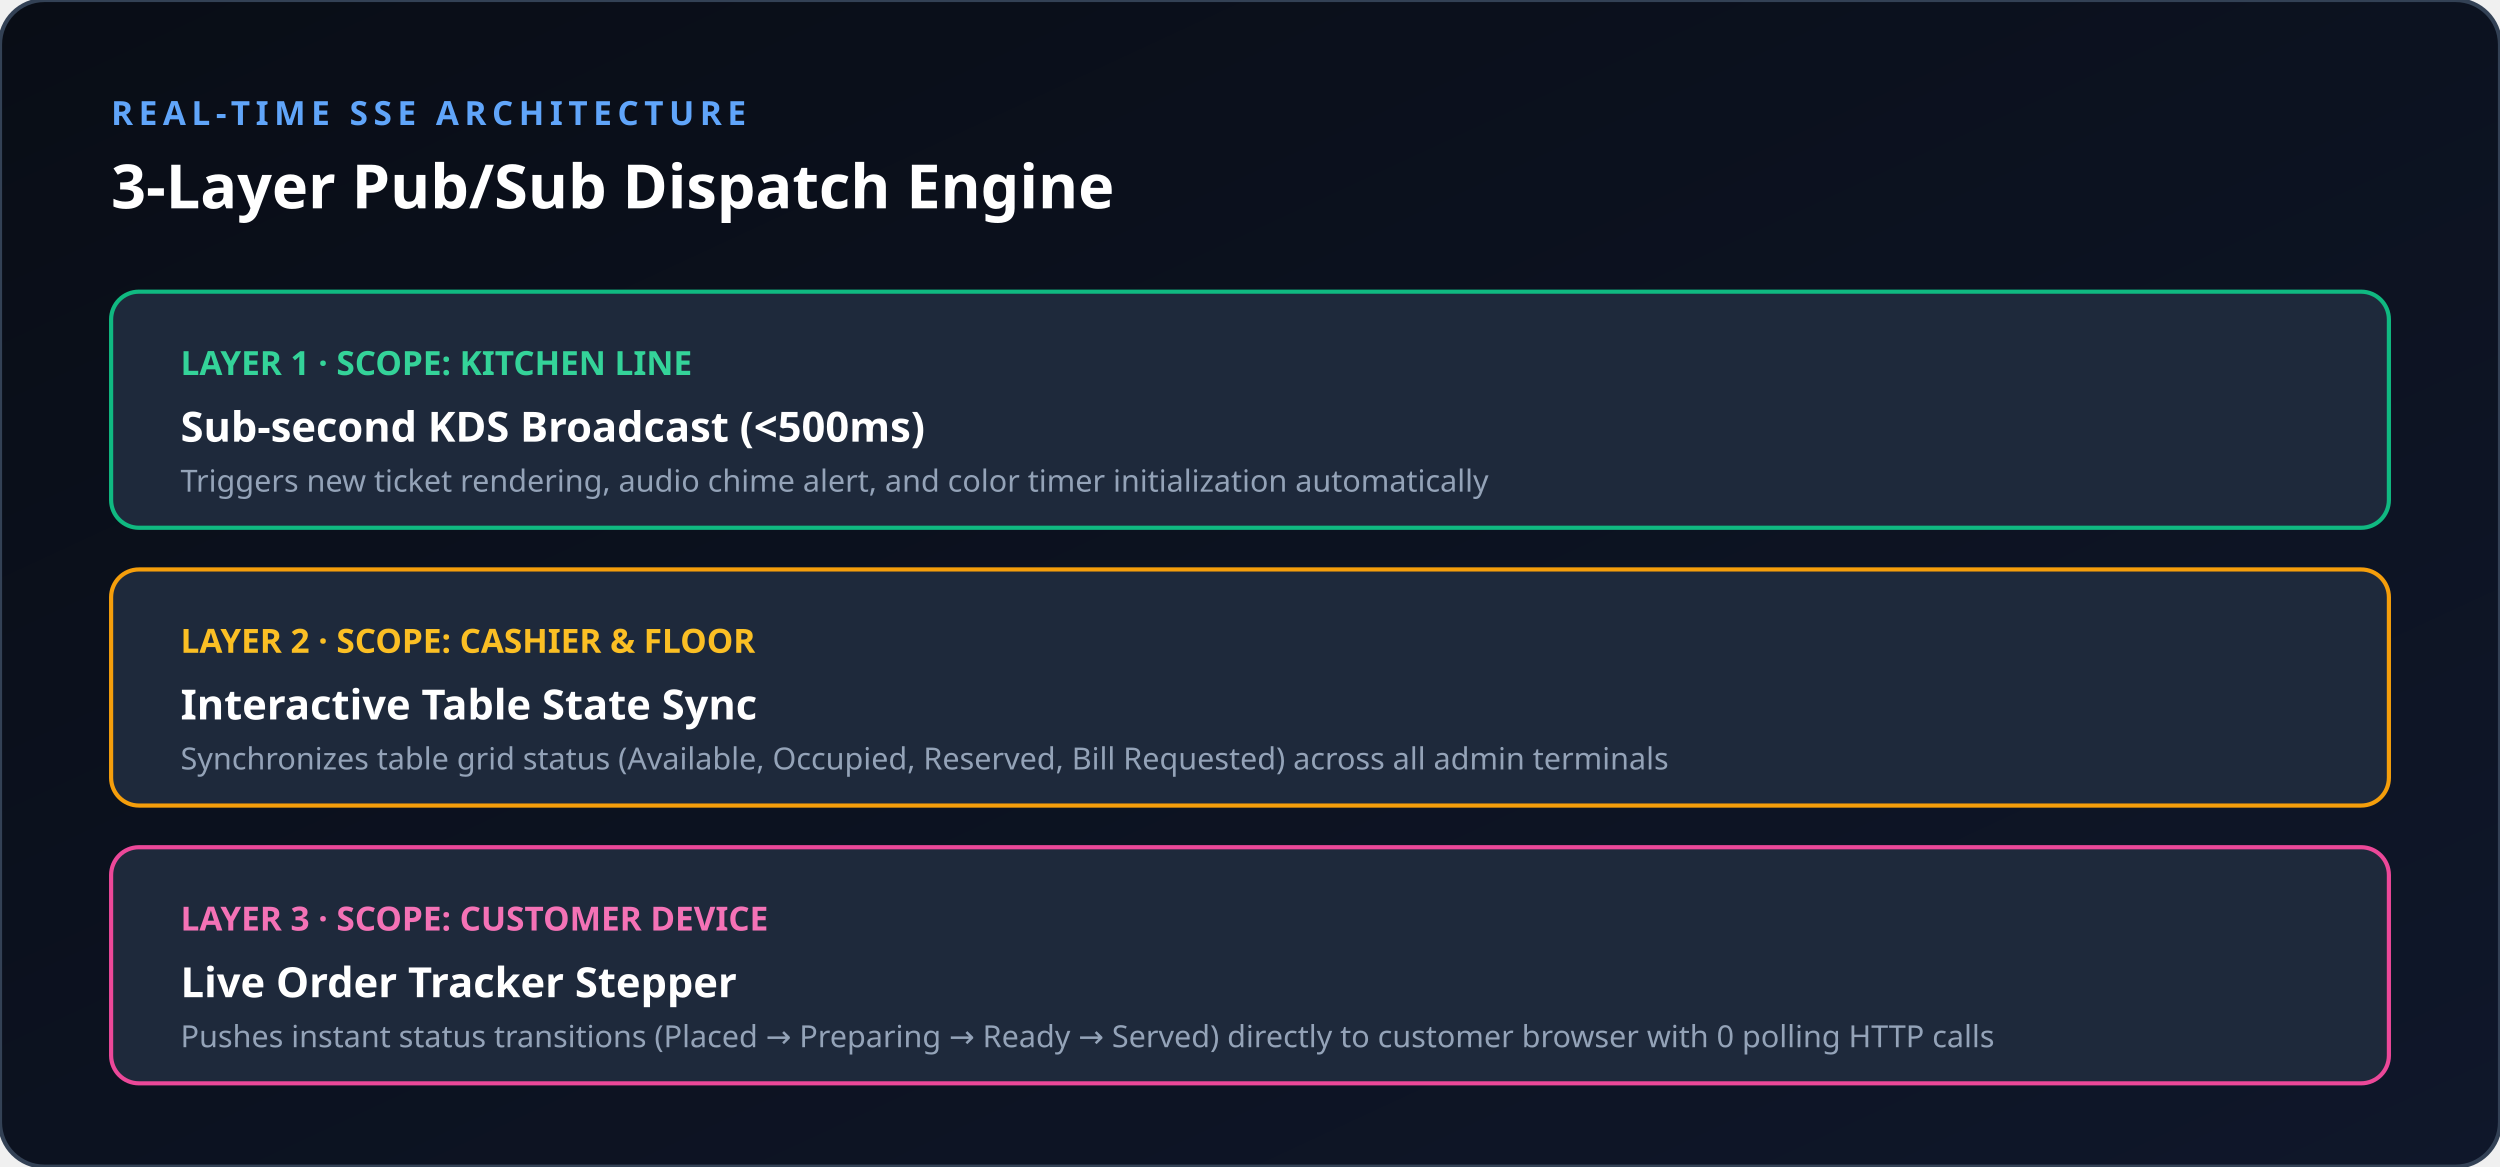
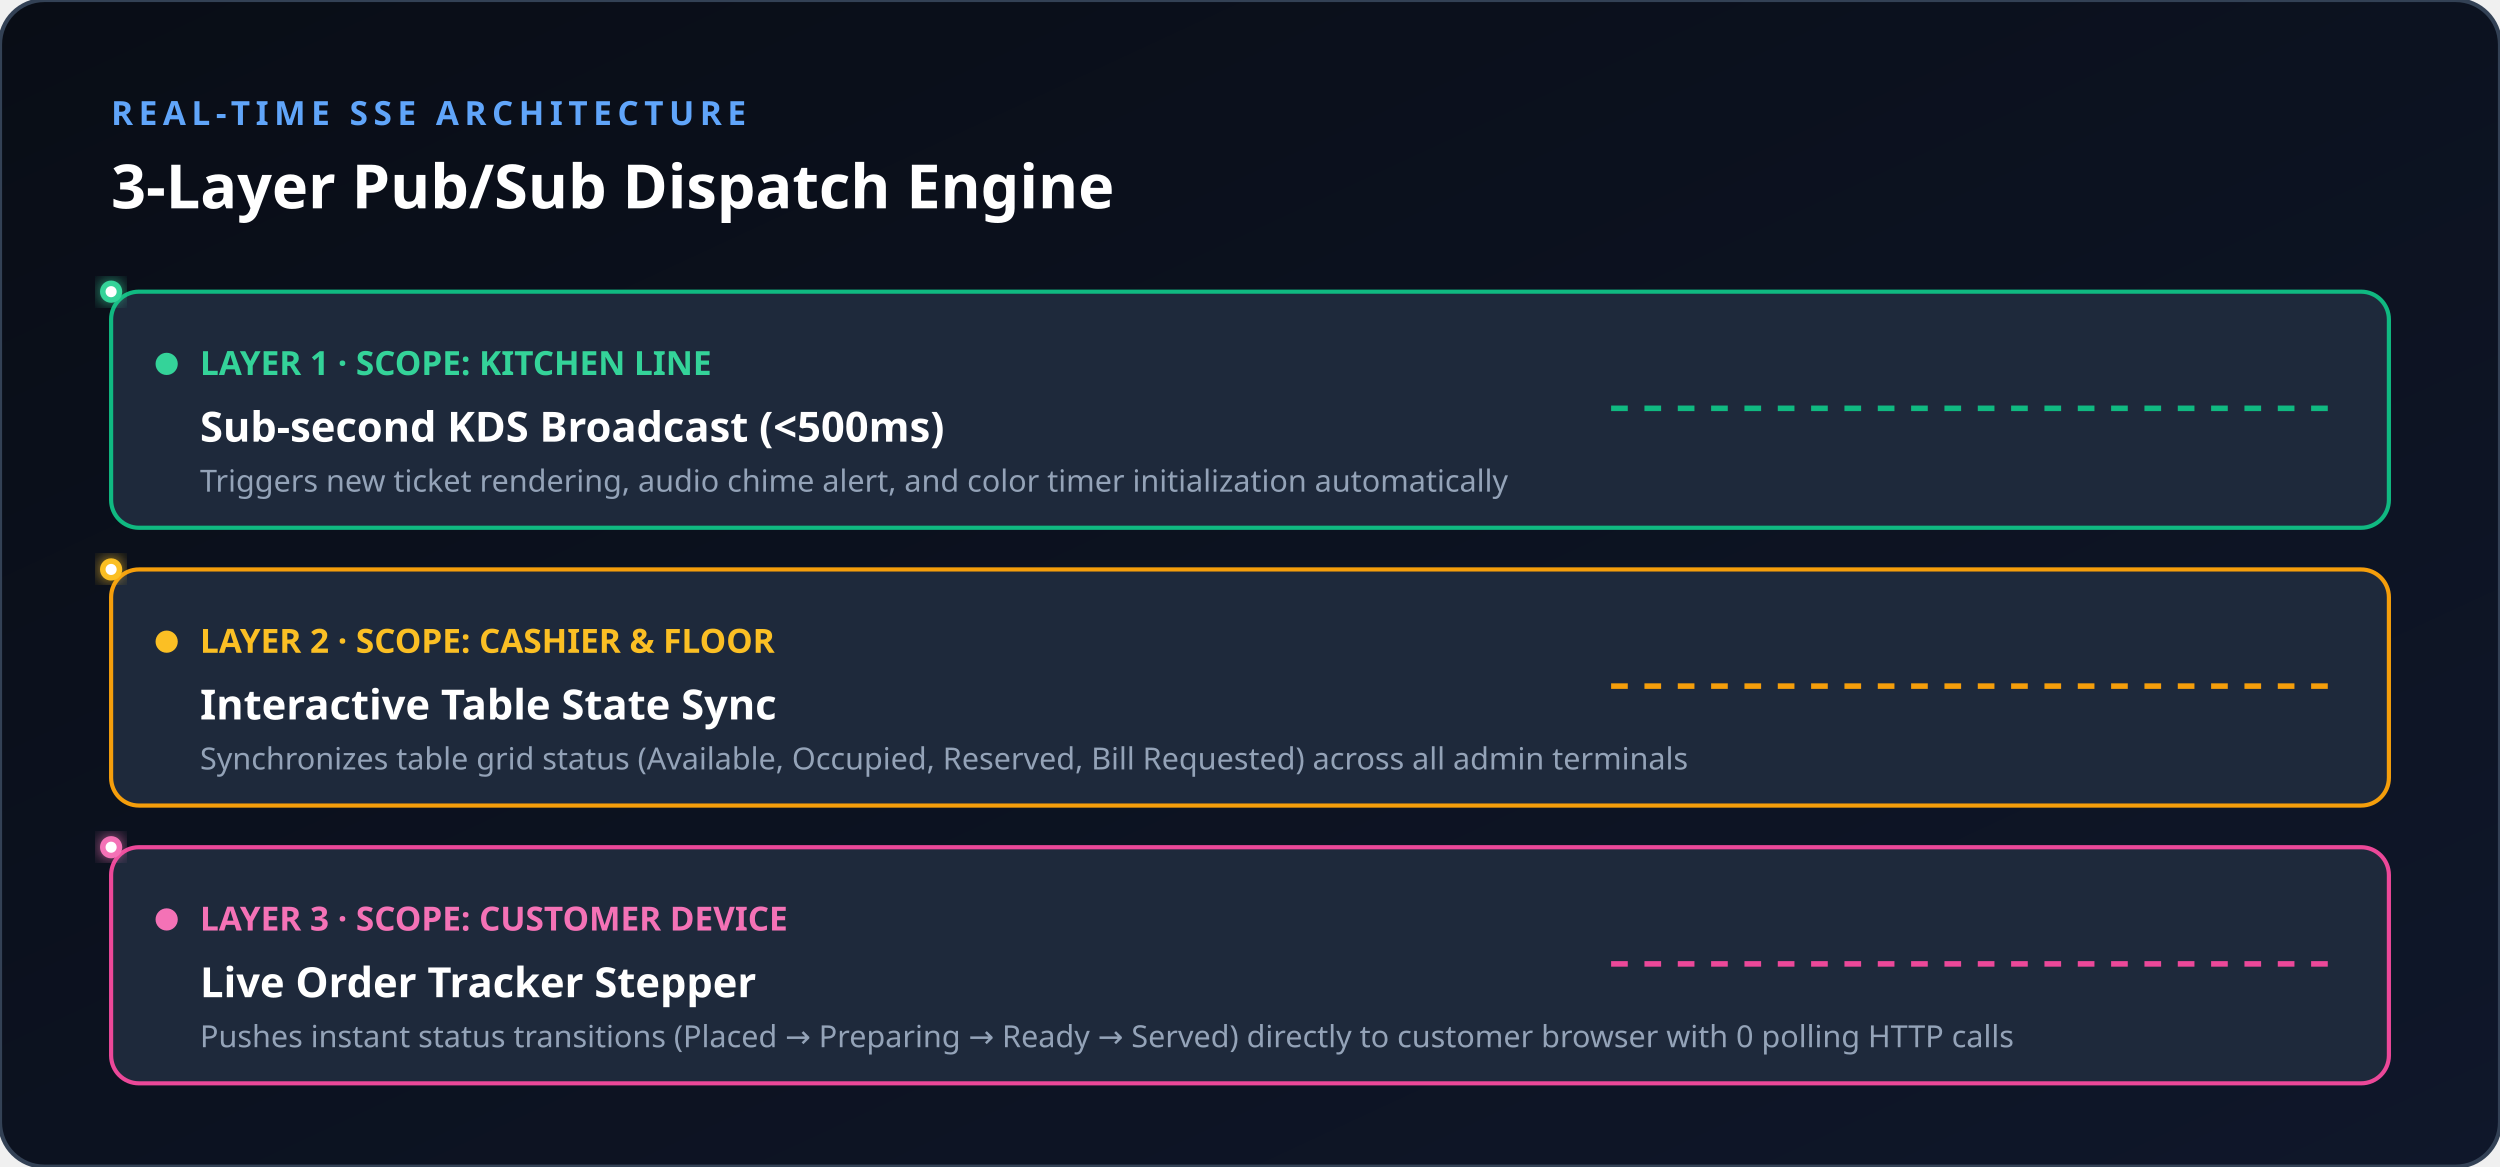
<svg xmlns="http://www.w3.org/2000/svg" viewBox="0 0 900 420" width="100%">
  <defs>
    <linearGradient id="bg-grad-rt" x1="0%" y1="0%" x2="100%" y2="100%">
      <stop offset="0%" stop-color="#090D16" />
      <stop offset="100%" stop-color="#0F172A" />
    </linearGradient>
+     <filter id="glow-green-rt" x="-20%" y="-20%" width="140%" height="140%">
+       <feGaussianBlur stdDeviation="3" result="blur" />
+       <feComposite in="SourceGraphic" in2="blur" operator="over" />
+     </filter>
+     <filter id="glow-amber-rt" x="-20%" y="-20%" width="140%" height="140%">
+       <feGaussianBlur stdDeviation="3" result="blur" />
+       <feComposite in="SourceGraphic" in2="blur" operator="over" />
+     </filter>
+     <filter id="glow-pink-rt" x="-20%" y="-20%" width="140%" height="140%">
+       <feGaussianBlur stdDeviation="3" result="blur" />
+       <feComposite in="SourceGraphic" in2="blur" operator="over" />
+     </filter>
+     <style>
+       @keyframes dash-right {
+         to {
+           stroke-dashoffset: -30;
+         }
+       }
+       @keyframes dot-blink {
+         0%, 100% { opacity: 1; transform: scale(1); }
+         50% { opacity: 0.2; transform: scale(0.8); }
+       }
+       .stream-line-green {
+         stroke: #10B981;
+         stroke-width: 2;
+         stroke-dasharray: 6 6;
+         animation: dash-right 1s linear infinite;
+       }
+       .stream-line-amber {
+         stroke: #F59E0B;
+         stroke-width: 2;
+         stroke-dasharray: 6 6;
+         animation: dash-right 1s linear infinite;
+       }
+       .stream-line-pink {
+         stroke: #EC4899;
+         stroke-width: 2;
+         stroke-dasharray: 6 6;
+         animation: dash-right 1s linear infinite;
+       }
+       .live-dot-green { transform-origin: 20px 28px; animation: dot-blink 1.4s ease-in-out infinite; }
+       .live-dot-amber { transform-origin: 20px 28px; animation: dot-blink 1.4s ease-in-out infinite 0.4s; }
+       .live-dot-pink { transform-origin: 20px 28px; animation: dot-blink 1.4s ease-in-out infinite 0.8s; }
+     </style>
  </defs>
  <rect width="900" height="420" rx="16" fill="url(#bg-grad-rt)" stroke="#334155" stroke-width="1.5" />
  <text x="40" y="45" fill="#60A5FA" font-family="sans-serif" font-size="12" font-weight="800" letter-spacing="2">REAL-TIME SSE ARCHITECTURE</text>
  <text x="40" y="75" fill="#FFFFFF" font-family="sans-serif" font-size="22" font-weight="800">3-Layer Pub/Sub Dispatch Engine</text>
  <g transform="translate(40, 105)">
    <rect width="820" height="85" rx="10" fill="#1E293B" stroke="#10B981" stroke-width="1.5" />
-     <text x="25" y="30" fill="#34D399" font-family="sans-serif" font-size="12" font-weight="800">LAYER 1 · SCOPE: KITCHEN LINE</text>
-     <text x="25" y="54" fill="#FFFFFF" font-family="sans-serif" font-size="15" font-weight="700">Sub-second KDS Broadcast (&lt;500ms)</text>
-     <text x="25" y="72" fill="#94A3B8" font-family="sans-serif" font-size="11">Triggers new ticket rendering, audio chime alert, and color timer initialization automatically</text>
+     <circle cx="20" cy="26" r="4" fill="#34D399" class="live-dot-green" />
+     <text x="32" y="30" fill="#34D399" font-family="sans-serif" font-size="12" font-weight="800">LAYER 1 · SCOPE: KITCHEN LINE</text>
+     <text x="32" y="54" fill="#FFFFFF" font-family="sans-serif" font-size="15" font-weight="700">Sub-second KDS Broadcast (&lt;500ms)</text>
+     <text x="32" y="72" fill="#94A3B8" font-family="sans-serif" font-size="11">Triggers new ticket rendering, audio chime alert, and color timer initialization automatically</text>
+     <path d="M 540 42 L 800 42" fill="none" class="stream-line-green" />
+     <circle r="4" fill="#34D399" filter="url(#glow-green-rt)">
+       <animateMotion path="M 540 42 L 800 42" dur="1.2s" repeatCount="indefinite" />
+     </circle>
+     <circle r="2" fill="#FFFFFF">
+       <animateMotion path="M 540 42 L 800 42" dur="1.2s" repeatCount="indefinite" />
+     </circle>
  </g>
  <g transform="translate(40, 205)">
    <rect width="820" height="85" rx="10" fill="#1E293B" stroke="#F59E0B" stroke-width="1.5" />
-     <text x="25" y="30" fill="#FBBF24" font-family="sans-serif" font-size="12" font-weight="800">LAYER 2 · SCOPE: CASHIER &amp; FLOOR</text>
-     <text x="25" y="54" fill="#FFFFFF" font-family="sans-serif" font-size="15" font-weight="700">Interactive Table State Sync</text>
-     <text x="25" y="72" fill="#94A3B8" font-family="sans-serif" font-size="11">Synchronizes table grid status (Available, Occupied, Reserved, Bill Requested) across all admin terminals</text>
+     <circle cx="20" cy="26" r="4" fill="#FBBF24" class="live-dot-amber" />
+     <text x="32" y="30" fill="#FBBF24" font-family="sans-serif" font-size="12" font-weight="800">LAYER 2 · SCOPE: CASHIER &amp; FLOOR</text>
+     <text x="32" y="54" fill="#FFFFFF" font-family="sans-serif" font-size="15" font-weight="700">Interactive Table State Sync</text>
+     <text x="32" y="72" fill="#94A3B8" font-family="sans-serif" font-size="11">Synchronizes table grid status (Available, Occupied, Reserved, Bill Requested) across all admin terminals</text>
+     <path d="M 540 42 L 800 42" fill="none" class="stream-line-amber" />
+     <circle r="4" fill="#FBBF24" filter="url(#glow-amber-rt)">
+       <animateMotion path="M 540 42 L 800 42" dur="1.5s" repeatCount="indefinite" />
+     </circle>
+     <circle r="2" fill="#FFFFFF">
+       <animateMotion path="M 540 42 L 800 42" dur="1.5s" repeatCount="indefinite" />
+     </circle>
  </g>
  <g transform="translate(40, 305)">
    <rect width="820" height="85" rx="10" fill="#1E293B" stroke="#EC4899" stroke-width="1.5" />
-     <text x="25" y="30" fill="#F472B6" font-family="sans-serif" font-size="12" font-weight="800">LAYER 3 · SCOPE: CUSTOMER DEVICE</text>
-     <text x="25" y="54" fill="#FFFFFF" font-family="sans-serif" font-size="15" font-weight="700">Live Order Tracker Stepper</text>
-     <text x="25" y="72" fill="#94A3B8" font-family="sans-serif" font-size="11">Pushes instant status transitions (Placed → Preparing → Ready → Served) directly to customer browser with 0 polling HTTP calls</text>
+     <circle cx="20" cy="26" r="4" fill="#F472B6" class="live-dot-pink" />
+     <text x="32" y="30" fill="#F472B6" font-family="sans-serif" font-size="12" font-weight="800">LAYER 3 · SCOPE: CUSTOMER DEVICE</text>
+     <text x="32" y="54" fill="#FFFFFF" font-family="sans-serif" font-size="15" font-weight="700">Live Order Tracker Stepper</text>
+     <text x="32" y="72" fill="#94A3B8" font-family="sans-serif" font-size="11">Pushes instant status transitions (Placed → Preparing → Ready → Served) directly to customer browser with 0 polling HTTP calls</text>
+     <path d="M 540 42 L 800 42" fill="none" class="stream-line-pink" />
+     <circle r="4" fill="#F472B6" filter="url(#glow-pink-rt)">
+       <animateMotion path="M 540 42 L 800 42" dur="1.1s" repeatCount="indefinite" />
+     </circle>
+     <circle r="2" fill="#FFFFFF">
+       <animateMotion path="M 540 42 L 800 42" dur="1.1s" repeatCount="indefinite" />
+     </circle>
  </g>
</svg>
